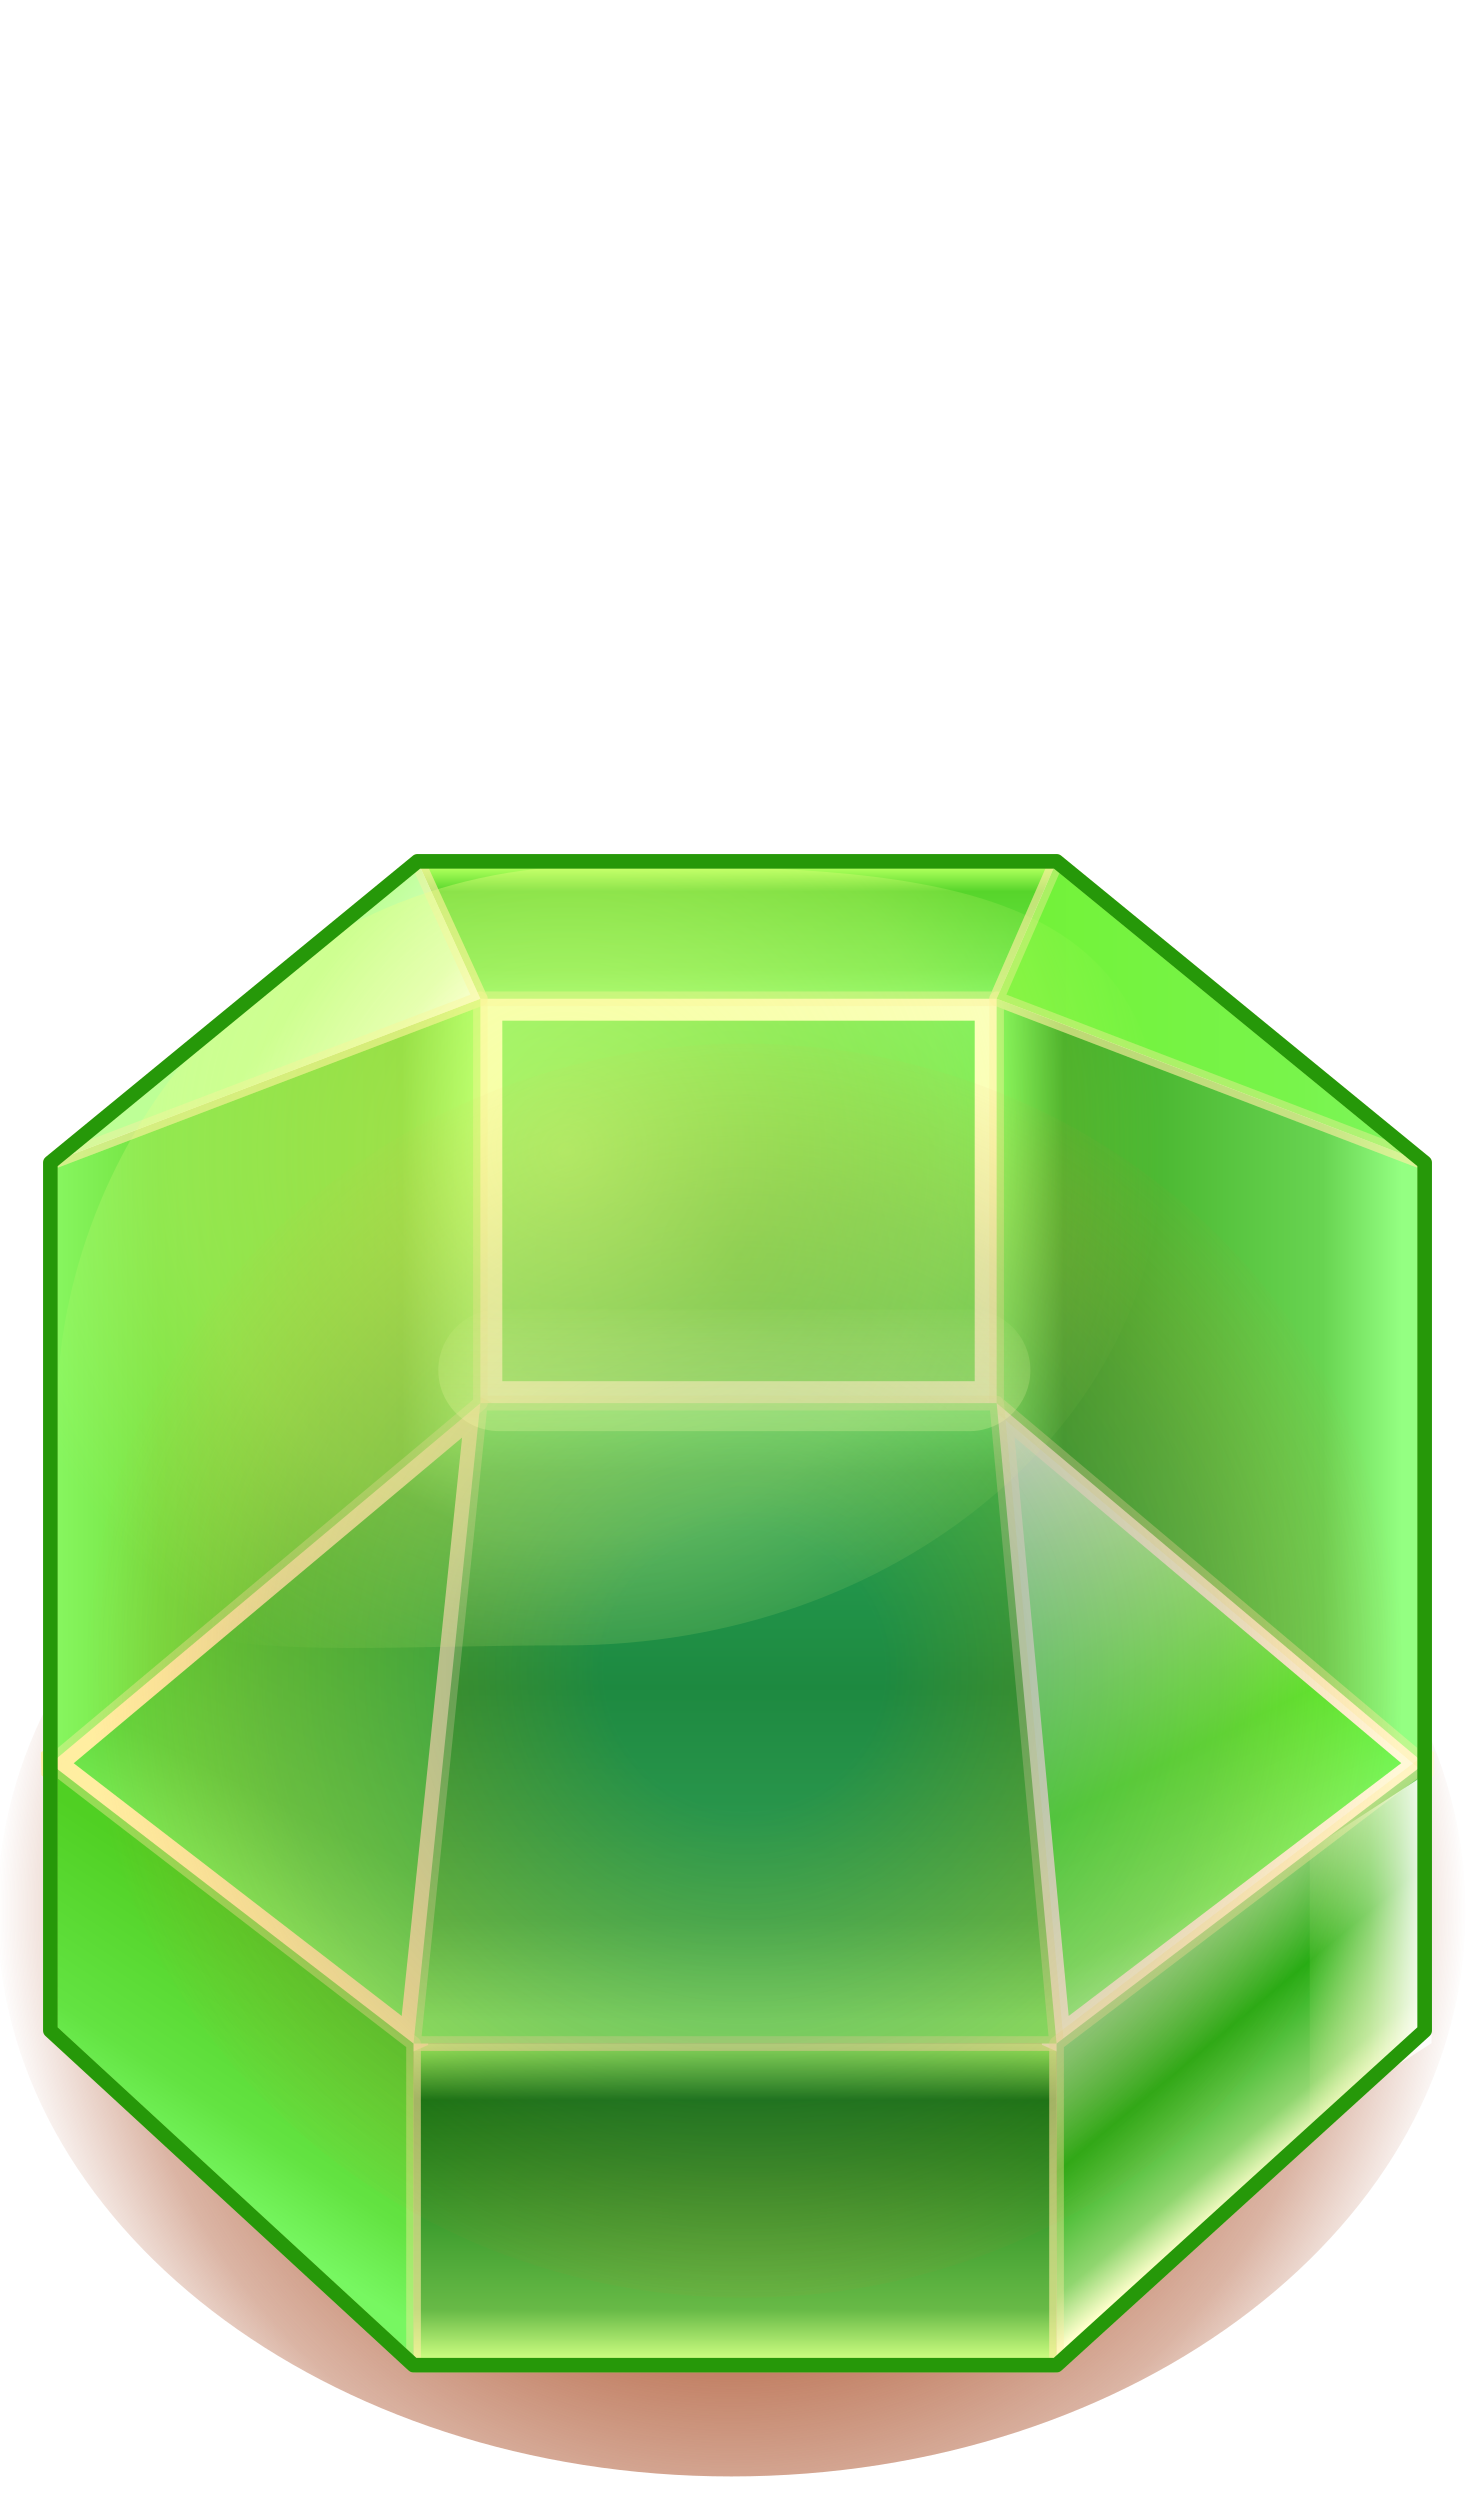
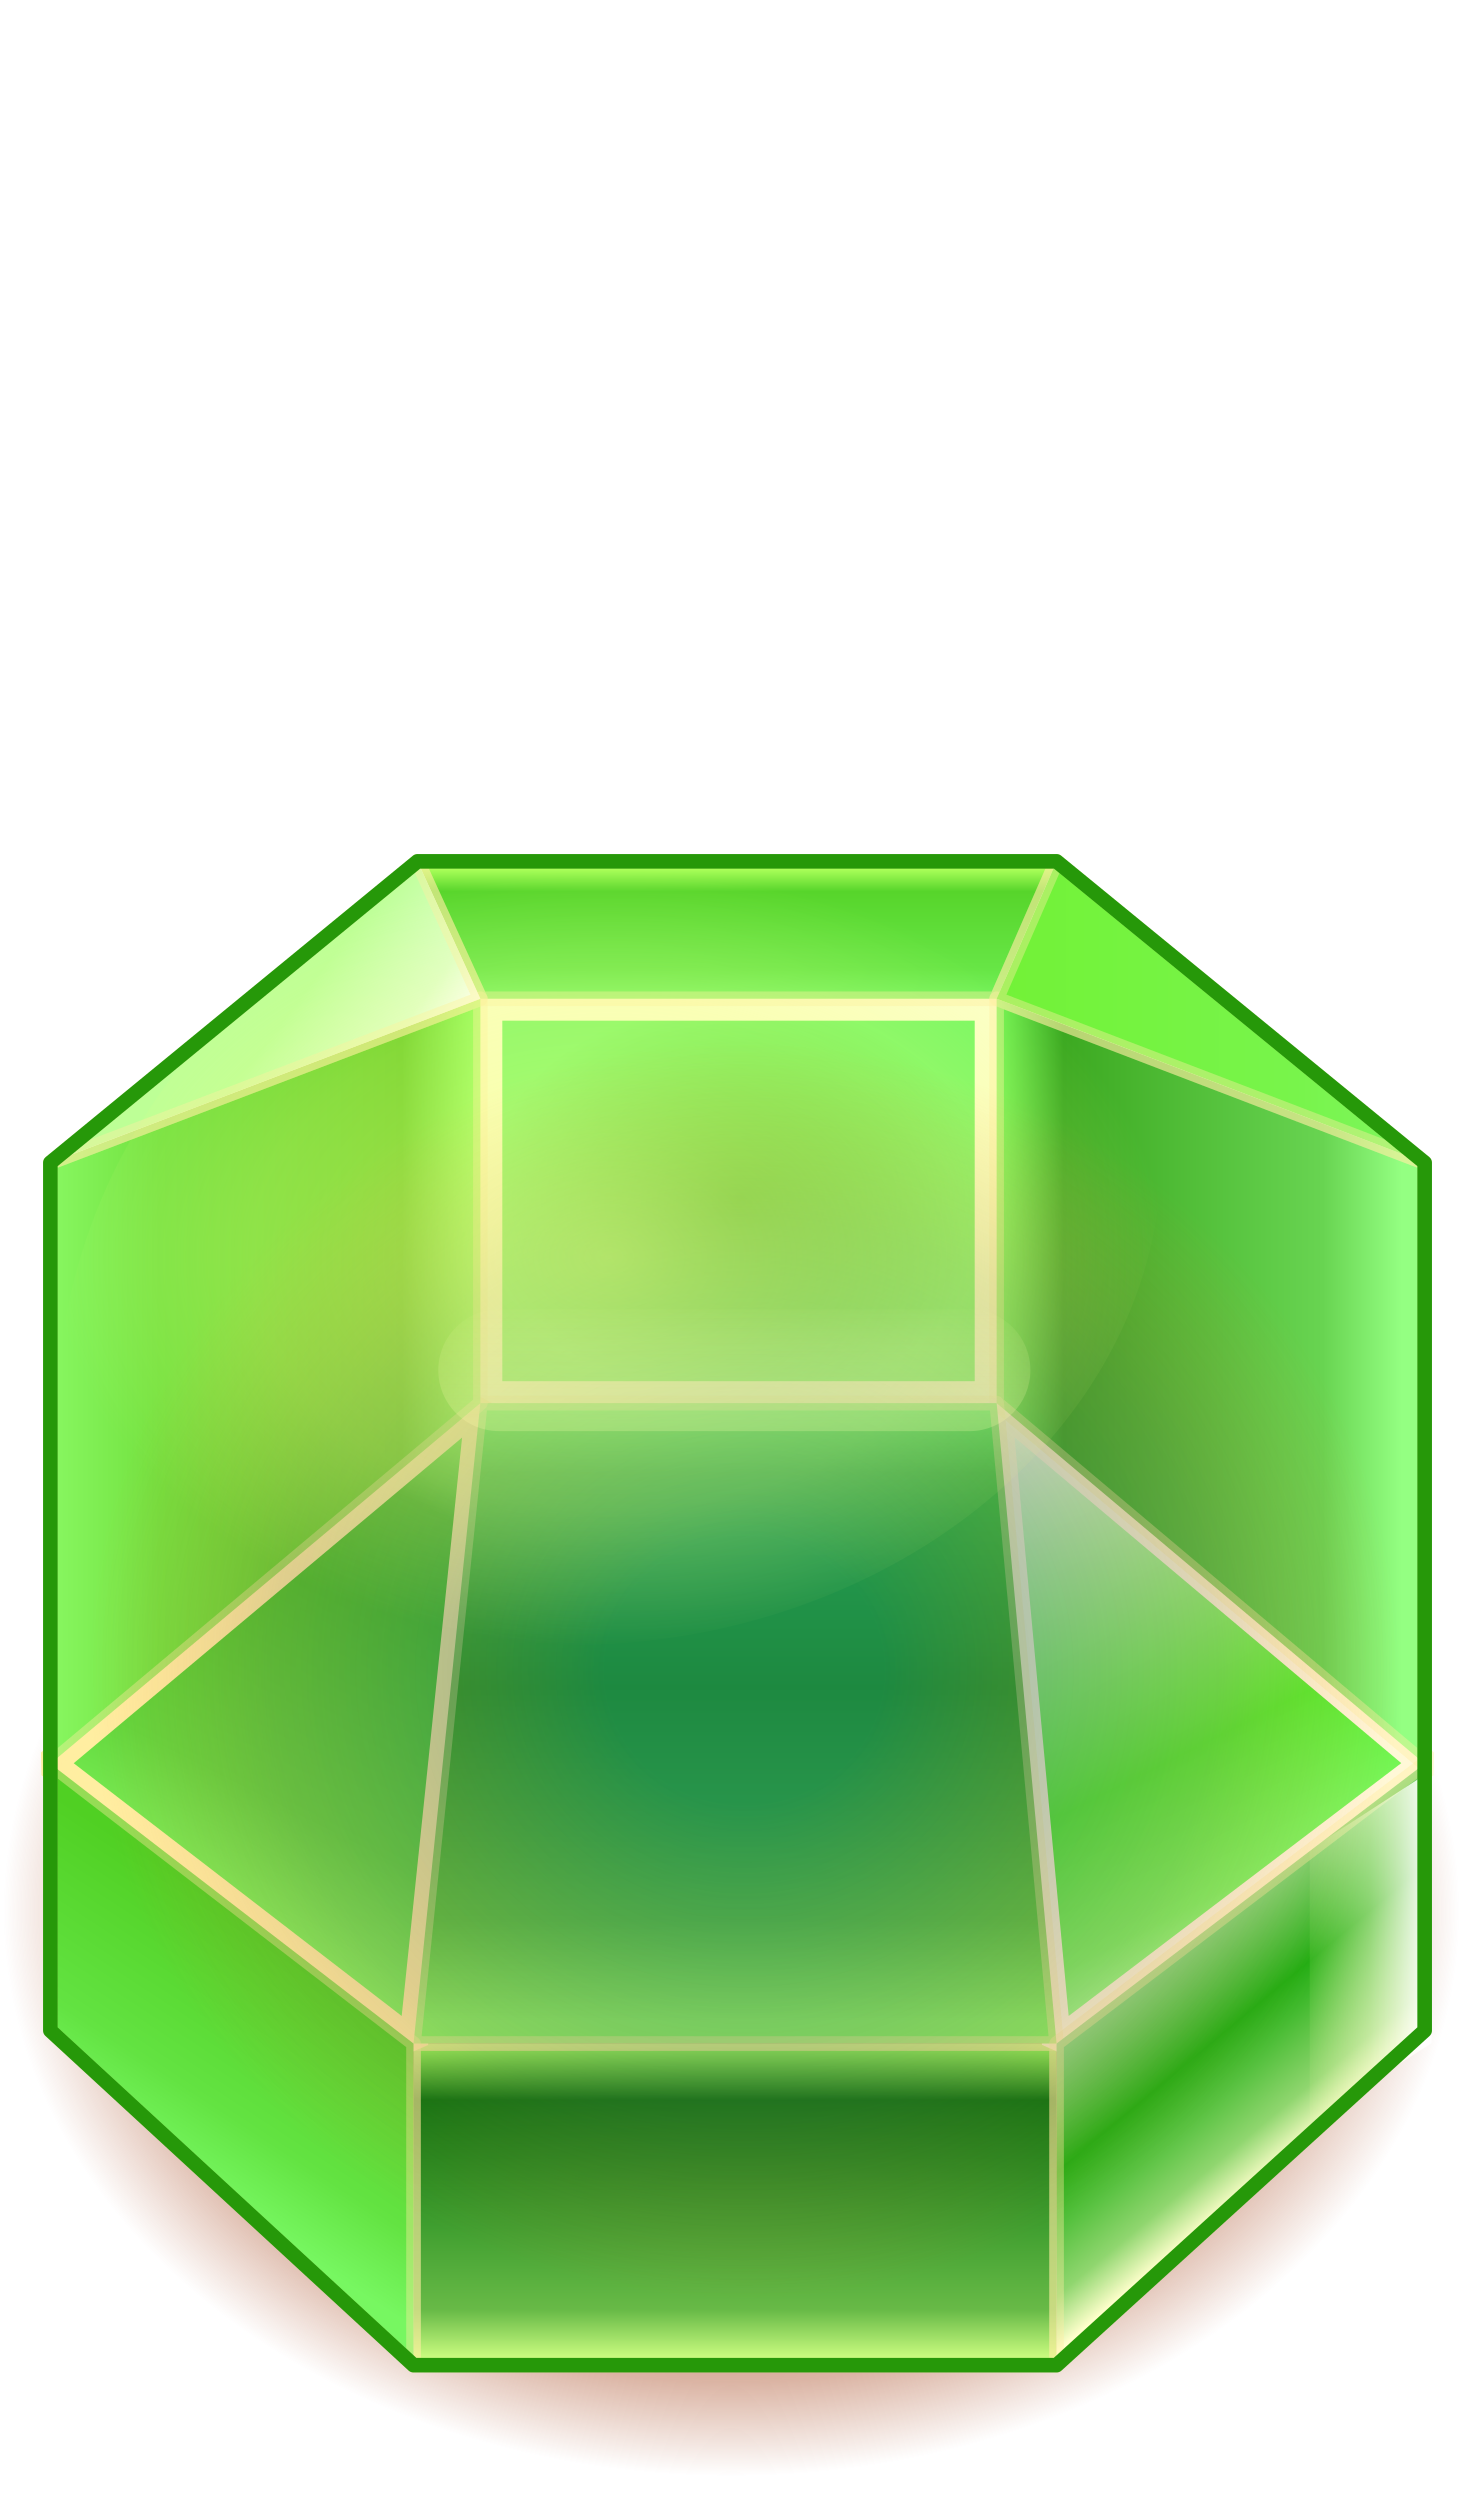
<svg xmlns="http://www.w3.org/2000/svg" baseProfile="full" width="101" height="171">
-   <radialGradient id="a" cx="50.028" cy="130.722" r="50.314" gradientUnits="userSpaceOnUse">
+   <radialGradient id="a" cx="50%" cy="50%" r="50%">
    <stop offset=".532" stop-color="#9A2E00" stop-opacity=".714" />
    <stop offset=".835" stop-color="#9A2E00" stop-opacity=".357" />
    <stop offset="1" stop-color="#9A2E00" stop-opacity="0" />
  </radialGradient>
  <ellipse fill="url(#a)" cx="50.028" cy="130.722" rx="50.222" ry="38.667" />
-   <radialGradient id="b" cx="50.514" cy="85.849" r="30.684" gradientUnits="userSpaceOnUse">
+   <radialGradient id="b" cx="50%" cy="50%" r="50%">
    <stop offset="0" stop-color="#44CB23" />
    <stop offset=".511" stop-color="#5DE142" />
    <stop offset="1" stop-color="#77F761" />
  </radialGradient>
  <path fill="url(#b)" stroke-width="3" stroke-linejoin="round" stroke="#FCFFC7" d="M32.858 68.314H68.17v27.66H32.858z" />
  <linearGradient id="c" gradientUnits="objectBoundingBox" x1=".546" y1=".056" x2="1.539" y2=".056" gradientTransform="rotate(90 .546 .056)">
    <stop offset="0" stop-color="#AAFF59" />
    <stop offset=".164" stop-color="#57D52B" />
    <stop offset=".742" stop-color="#67E646" />
    <stop offset="1" stop-color="#77F761" />
  </linearGradient>
  <path fill="url(#c)" stroke-linejoin="round" stroke="#FFEEA1" stroke-opacity=".396" d="M32.858 68.314H68.17l4.1-9.397H28.556l4.3 9.397z" />
  <linearGradient id="d" gradientUnits="objectBoundingBox" x1=".513" y1=".005" x2="1.523" y2=".005" gradientTransform="rotate(90 .513 .005)">
    <stop offset="0" stop-color="#97FF59" />
    <stop offset=".168" stop-color="#02750C" />
    <stop offset=".816" stop-color="#68BA47" />
    <stop offset=".969" stop-color="#CEFF82" />
  </linearGradient>
  <path fill="url(#d)" stroke-linejoin="round" stroke="#FFEEA1" stroke-opacity=".396" d="M28.284 139.778H72.27v22H28.284v-22z" />
  <linearGradient id="e" gradientUnits="objectBoundingBox" x1=".001" y1="-.002" x2=".994" y2="-.002" gradientTransform="rotate(71.302 0 -.002)">
    <stop offset="0" stop-color="#FFFAF2" />
    <stop offset=".664" stop-color="#54F02D" />
    <stop offset=".896" stop-color="#7FF761" />
    <stop offset="1" stop-color="#ABFF96" />
  </linearGradient>
  <path fill="url(#e)" stroke-width="2" stroke-linejoin="bevel" stroke="#FFF8D7" d="M72.27 139.778l25.175-19.14L68.17 95.974l4.1 43.804z" />
  <linearGradient id="f" gradientUnits="objectBoundingBox" x1="-.017" y1=".5" x2="1.017" y2=".5">
    <stop offset="0" stop-color="#7AFF59" />
    <stop offset=".168" stop-color="#3CA921" />
    <stop offset=".753" stop-color="#68D451" />
    <stop offset=".932" stop-color="#94FF82" />
  </linearGradient>
  <path fill="url(#f)" stroke-linejoin="round" stroke="#FFEEA1" stroke-opacity=".396" d="M97.445 79.526L68.17 68.314v27.66l29.275 24.664V79.526z" />
  <linearGradient id="g" gradientUnits="objectBoundingBox" x1="-.017" y1=".5" x2="1.017" y2=".5">
    <stop offset="0" stop-color="#72F236" />
    <stop offset=".692" stop-color="#78F44B" />
    <stop offset="1" stop-color="#7FF761" />
  </linearGradient>
  <path fill="url(#g)" stroke-linejoin="round" stroke="#FFEEA1" stroke-opacity=".396" d="M72.27 58.917l25.175 20.61L68.17 68.313l4.1-9.397z" />
  <linearGradient id="h" gradientUnits="objectBoundingBox" x1="1" y1="-.002" x2="1.987" y2="-.002" gradientTransform="rotate(108.892 1 -.002)">
    <stop offset="0" stop-color="#84FF59" />
    <stop offset=".199" stop-color="#38BA17" />
    <stop offset=".753" stop-color="#60D83C" />
    <stop offset="1" stop-color="#88F761" />
  </linearGradient>
  <path fill="url(#h)" stroke-width="2" stroke-linejoin="bevel" stroke="#FFEEA1" d="M28.284 139.778l-24.839-19.14 29.413-24.664-4.574 43.804z" />
  <linearGradient id="i" gradientUnits="objectBoundingBox" x1=".498" y1="-.002" x2="1.495" y2="-.002" gradientTransform="rotate(90 .498 -.002)">
    <stop offset="0" stop-color="#58FC5D" />
    <stop offset=".113" stop-color="#46CD36" />
    <stop offset=".447" stop-color="#359F10" />
    <stop offset=".808" stop-color="#5ECB38" />
    <stop offset=".969" stop-color="#88F761" />
  </linearGradient>
  <path fill="url(#i)" stroke-linejoin="round" stroke="#FFEEA1" stroke-opacity=".396" d="M32.858 95.974H68.17l4.1 43.804H28.283l4.574-43.804z" />
  <linearGradient id="j" gradientUnits="objectBoundingBox" x1=".309" y1=".162" x2=".894" y2=".162" gradientTransform="rotate(63.067 .309 .162)">
    <stop offset="0" stop-color="#E2FFD5" />
    <stop offset=".547" stop-color="#21AE13" />
    <stop offset=".861" stop-color="#90D66F" />
    <stop offset="1" stop-color="#FFC" />
  </linearGradient>
  <path fill="url(#j)" stroke-linejoin="round" stroke="#FFEEA1" stroke-opacity=".396" d="M97.445 138.891l-25.176 22.887v-22l25.176-19.14v18.253z" />
  <linearGradient id="k" gradientUnits="objectBoundingBox" x1="1" y1=".234" x2="1.997" y2=".234" gradientTransform="rotate(180 1 .234)">
    <stop offset="0" stop-color="#8EFF59" />
    <stop offset=".184" stop-color="#5DCB1C" />
    <stop offset=".748" stop-color="#72E13E" />
    <stop offset="1" stop-color="#88F761" />
  </linearGradient>
  <path fill="url(#k)" stroke-linejoin="round" stroke="#FFEEA1" stroke-opacity=".396" d="M3.445 79.526l29.413-11.212v27.66L3.445 120.638V79.526z" />
  <linearGradient id="l" gradientUnits="objectBoundingBox" x1=".603" y1=".284" x2="1.065" y2=".284" gradientTransform="rotate(111.583 .603 .284)">
    <stop offset="0" stop-color="#50D023" />
    <stop offset=".692" stop-color="#63E342" />
    <stop offset="1" stop-color="#77F761" />
  </linearGradient>
  <path fill="url(#l)" stroke-linejoin="round" stroke="#FFEEA1" stroke-opacity=".396" d="M3.445 138.891l24.84 22.887v-22l-24.84-19.14v18.253z" />
  <linearGradient id="m" gradientUnits="objectBoundingBox" x1=".706" y1=".22" x2="1.073" y2=".22" gradientTransform="rotate(27.96 .706 .22)">
    <stop offset="0" stop-color="#BDFF96" />
    <stop offset=".692" stop-color="#DEFFCA" />
    <stop offset="1" stop-color="#FFF" />
  </linearGradient>
  <path fill="url(#m)" stroke-linejoin="round" stroke="#FFEEA1" stroke-opacity=".396" d="M28.557 58.917L3.445 79.527l29.413-11.213-4.3-9.397z" />
-   <radialGradient id="n" cx="50.913" cy="114.275" r="45.087" gradientUnits="userSpaceOnUse">
+   <radialGradient id="n" cx="50%" cy="50%" r="50%">
    <stop offset=".21" stop-color="#047273" stop-opacity=".49" />
    <stop offset=".722" stop-color="#816F50" stop-opacity=".247" />
    <stop offset="1" stop-color="#FF6C2E" stop-opacity="0" />
  </radialGradient>
  <ellipse fill="url(#n)" cx="50.913" cy="114.275" rx="45.005" ry="42.889" />
-   <radialGradient id="o" cx="38.752" cy="78.718" r="40.796" gradientUnits="userSpaceOnUse">
+   <radialGradient id="o" cx="50%" cy="50%" r="50%">
    <stop offset="0" stop-color="#F2FF86" stop-opacity=".537" />
    <stop offset=".648" stop-color="#F2FF86" stop-opacity=".271" />
    <stop offset="1" stop-color="#F2FF86" stop-opacity="0" />
  </radialGradient>
  <path fill="url(#o)" d="M40.875 59.21c22.49 0 38.599.826 38.599 19.508 0 18.68-18.232 33.825-40.722 33.825-22.49 0-34.877 3.016-34.877-15.666 0-18.68 14.51-37.666 37-37.666z" />
  <linearGradient id="p" gradientUnits="objectBoundingBox" x1=".506" y1=".917" x2="1.506" y2=".917" gradientTransform="rotate(-90 .506 .917)">
    <stop offset="0" stop-color="#FFFEAF" stop-opacity=".231" />
    <stop offset=".648" stop-color="#FFFEAF" stop-opacity=".118" />
    <stop offset="1" stop-color="#FFFEAF" stop-opacity="0" />
  </linearGradient>
  <path fill="url(#p)" d="M34.21 97.89h32.166a4.167 4.167 0 000-8.333H34.21a4.167 4.167 0 100 8.333z" />
  <linearGradient id="q" gradientUnits="objectBoundingBox" x1=".917" y1=".401" x2="1.942" y2=".401" gradientTransform="rotate(180 .917 .401)">
    <stop offset="0" stop-color="#FFF" stop-opacity=".902" />
    <stop offset=".421" stop-color="#FFFED7" stop-opacity=".455" />
    <stop offset="1" stop-color="#FFFEAF" stop-opacity="0" />
  </linearGradient>
  <path fill="url(#q)" d="M97.918 139.75v-18.649l-8.333 5.398v18.649l8.333-5.398z" />
  <path fill="none" stroke-linejoin="round" stroke="#269809" d="M72.27 161.778H28.283L3.445 138.891V79.526l25.112-20.609H72.27l25.176 20.61v59.364L72.27 161.778z" />
</svg>
